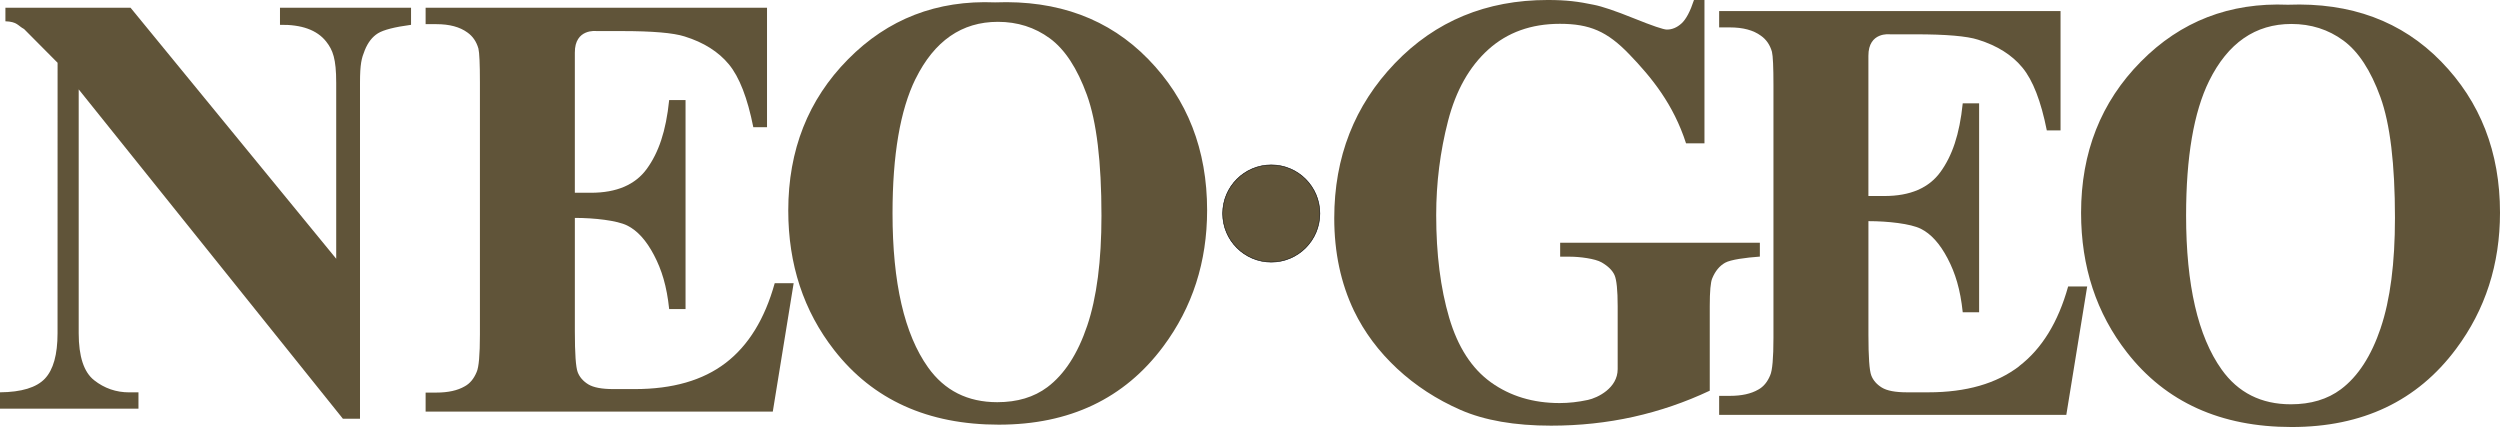
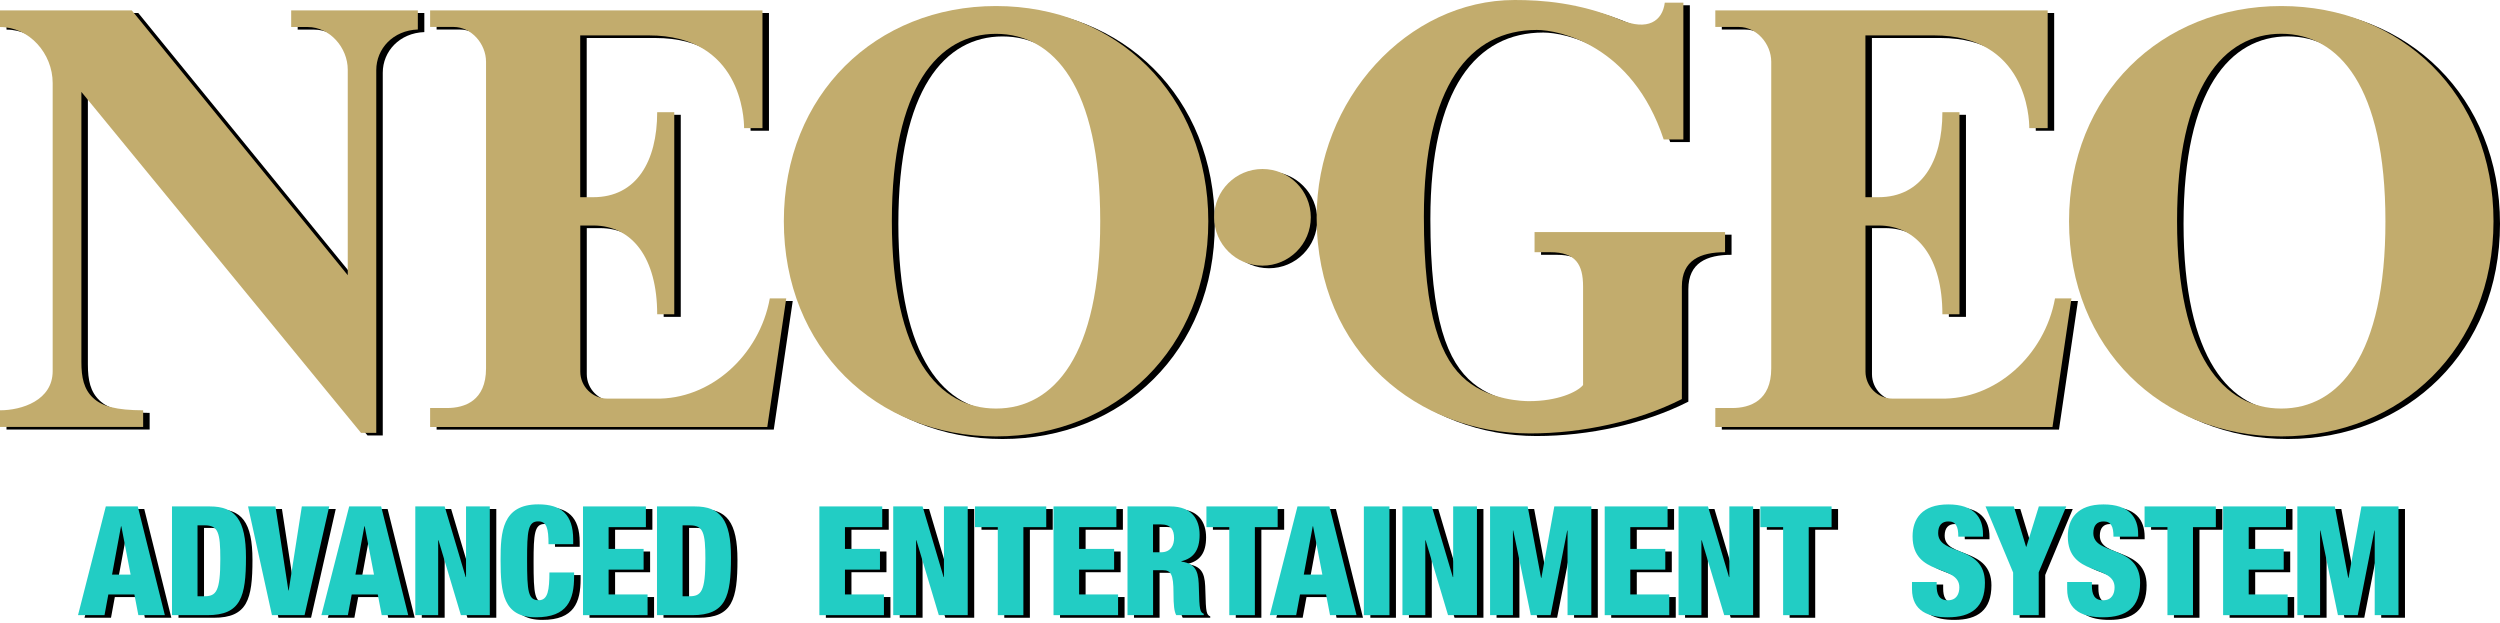
- <svg xmlns="http://www.w3.org/2000/svg" version="1.2" baseProfile="tiny" width="566.929" height="96.834" xml:space="preserve">
-   <g fill="#605439">
-     <path d="M353.812 58.21h2.244c2.096 0 5.68.432 7.157 1.297 1.477.859 2.45 1.824 2.92 2.89.47 1.067.709 3.42.709 7.053v14.266c0 4.305-4.55 6.498-6.74 6.974-2.202.475-4.34.713-6.422.713-6.006 0-11.191-1.563-15.563-4.69-4.365-3.13-7.529-8.02-9.492-14.69-1.959-6.662-2.936-14.405-2.936-23.25 0-7.296.895-14.412 2.685-21.345 1.796-6.934 4.846-12.337 9.155-16.215 4.309-3.874 9.71-5.812 16.193-5.812 6.787 0 10.758 1.718 15.753 6.91 5.109 5.306 10.01 11.336 12.87 20.188h4.179v-32.5h-2.378c-.857 2.604-1.793 4.372-2.816 5.305-1.027.937-2.139 1.403-3.328 1.403-.771 0-3.26-.847-7.463-2.539-4.2-1.694-7.244-2.723-9.118-3.085-3.455-.721-6.14-1.085-10.448-1.085-13.914 0-25.46 4.78-34.638 14.342-9.178 9.569-13.765 21.281-13.765 35.147 0 7.748 1.489 14.75 4.48 21.004 2.345 4.85 5.601 9.207 9.761 13.086 4.162 3.873 8.967 7 14.405 9.385 5.443 2.375 12.283 3.566 20.52 3.566 6.447 0 12.661-.666 18.662-1.998a82.643 82.643 0 0 0 17.326-5.932V69.427c0-3.36.19-5.472.572-6.331.682-1.636 1.65-2.806 2.909-3.513 1.255-.707 4.685-1.165 7.881-1.395v-3.139H353.8v3.139l.013.022z" />
-     <path d="M457.91 83.04c-5.16 3.951-12.03 5.926-20.596 5.926h-4.883c-2.617 0-4.507-.356-5.683-1.076-1.166-.72-1.973-1.641-2.399-2.764-.428-1.123-.643-4.201-.643-9.228V50.149c4.4 0 9.553.573 11.865 1.723 2.311 1.144 4.34 3.385 6.083 6.716 1.75 3.33 2.894 7.008 3.439 12.229h3.713V23.432h-3.713c-.729 7.12-2.404 11.899-5.035 15.546-2.63 3.648-6.871 5.472-12.717 5.472h-3.64V12.666c-.028-5.525 4.895-4.885 4.895-4.885h5.754c6.956 0 11.695.407 14.224 1.219 4.336 1.348 7.692 3.461 10.062 6.339 2.374 2.88 4.211 7.623 5.522 14.236h3.115V2.508h-77.42v3.707h2.441c2.975 0 5.32.629 7.031 1.886 1.22.854 2.055 2.072 2.503 3.643.229.94.342 3.48.342 7.615v57.264c0 4.582-.249 7.414-.747 8.496-.63 1.525-1.535 2.604-2.705 3.234-1.625.945-3.765 1.416-6.421 1.416h-2.444v4.307h78.73l4.732-29.117h-4.318c-2.256 8.105-5.965 14.134-11.13 18.083" />
-     <path d="M518.827 1.072c-13.193-.545-24.313 3.754-33.342 12.907-9.047 9.145-13.556 20.581-13.556 34.291 0 12.215 3.472 22.77 10.423 31.67 8.793 11.258 21.238 16.895 37.338 16.895 16.047 0 28.479-5.902 37.276-17.713 6.64-8.888 9.963-19.2 9.963-30.92 0-13.71-4.455-25.131-13.354-34.26-8.908-9.13-20.48-13.419-34.732-12.87m21.045 73.285c-2.157 6.376-5.166 11.02-9.037 13.918-3.035 2.273-6.818 3.406-11.351 3.406-6.73 0-11.96-2.635-15.705-7.896-5.365-7.532-8.05-19.17-8.05-34.924 0-13.255 1.736-23.419 5.212-30.497 4.266-8.62 10.487-12.93 18.664-12.93 4.443 0 8.37 1.25 11.777 3.746 3.409 2.495 6.214 6.775 8.41 12.83 2.202 6.064 3.301 15.19 3.301 27.406 0 10.256-1.076 18.574-3.234 24.953M226.502 96.302c16.047 0 28.477-5.904 37.276-17.713 6.639-8.899 9.962-19.2 9.962-30.92 0-13.711-4.455-25.13-13.356-34.26-8.906-9.13-20.48-13.417-34.73-12.87-13.193-.543-24.313 3.756-33.342 12.909-9.045 9.144-13.556 20.581-13.556 34.29 0 12.215 3.471 22.77 10.425 31.67 8.79 11.258 21.236 16.895 37.337 16.895M207.626 17.88c4.264-8.62 10.486-12.93 18.668-12.93 4.442 0 8.366 1.247 11.775 3.744 3.408 2.497 6.212 6.775 8.412 12.831 2.2 6.062 3.3 15.19 3.3 27.397 0 10.256-1.077 18.576-3.234 24.953-2.153 6.376-5.166 11.02-9.037 13.925-3.034 2.27-6.818 3.405-11.351 3.405-6.73 0-11.96-2.633-15.708-7.897-5.364-7.533-8.05-19.17-8.05-34.923 0-13.256 1.736-23.419 5.212-30.497" />
-     <path d="M180.004 64.225h-4.321c-2.255 8.104-5.966 14.135-11.127 18.082-5.162 3.951-12.03 5.926-20.588 5.926h-4.884c-2.617 0-4.505-.36-5.681-1.074-1.17-.722-1.973-1.644-2.4-2.766-.428-1.125-.643-4.202-.643-9.23V49.414c4.399 0 9.553.575 11.867 1.724 2.31 1.143 4.34 3.386 6.083 6.716 1.748 3.331 2.894 7.008 3.438 12.23h3.714V22.698h-3.714c-.728 7.117-2.405 11.899-5.036 15.546-2.626 3.649-6.87 5.47-12.715 5.47h-3.64V11.932c-.03-5.526 4.898-4.885 4.898-4.885h5.749c6.961 0 11.705.406 14.235 1.216 4.338 1.348 7.691 3.464 10.063 6.341 2.373 2.879 4.212 7.625 5.524 14.234h3.112V1.749h-77.42v3.73h2.44c2.975 0 5.32.63 7.033 1.884 1.217.854 2.05 2.072 2.5 3.644.227.94.341 3.48.341 7.613v57.265c0 4.582-.247 7.414-.744 8.488-.63 1.526-1.536 2.61-2.702 3.237-1.626.945-3.766 1.416-6.428 1.416h-2.44v4.307h78.73l4.732-29.118.024.01zM31.413 88.977h-2.09c-2.998 0-5.66-.92-7.99-2.762-2.323-1.843-3.487-5.384-3.487-10.64V20.269L77.753 94.95l3.885.006v-76.17c0-4.332.36-5.589 1.074-7.37.714-1.783 1.714-3.07 2.99-3.86 1.278-.788 3.783-1.43 7.51-1.927V1.754h-29.72V5.63c4.9-.09 8.398 1.172 10.472 3.79 1.519 1.94 2.278 3.861 2.278 9.368v39.89L29.605 1.754H1.228v3.074c2.697.09 2.794.993 4.23 1.756l7.601 7.651-.01 61.332c0 4.85-.958 8.282-2.871 10.302C8.263 87.889 4.868 88.92 0 88.966v3.707h31.399v-3.707l.014.011z" />
-     <path stroke="#000" stroke-width=".124" d="M299.304 48.417c0 6.086-4.934 11.018-11.016 11.018-6.087 0-11.02-4.936-11.02-11.018 0-6.087 4.936-11.018 11.02-11.018 6.087 0 11.016 4.934 11.016 11.018z" />
+ <svg xmlns="http://www.w3.org/2000/svg" width="1018.381mm" height="253.577mm" viewBox="0 0 1018.381 253.577" version="1.1" id="svg1">
+   <defs id="defs1" />
+   <g id="g67" style="fill:#000000" transform="translate(2.645833,1.058333)">
+     <g id="g39" transform="scale(0.2645833)" style="fill:#000000">
+       <path class="st1" d="m 643.3,16 h -195 v 25.6 h 25.4 c 34.1,0 61.7,31.8 61.7,65.7 V 423.7 L 202.9,16 H 0 v 25.6 c 45.3,0 81.1,40.9 81.1,86.3 v 443.4 c 0,45.3 -47.8,60.4 -81.1,60.4 v 25.6 h 220.4 v -25.6 c -41.3,-0.2 -63.1,-5.9 -77.2,-19.2 -14.1,-13.4 -17.9,-31.1 -17.9,-55.4 V 141.5 l 430.5,524.9 h 23.5 V 108 c 0,-33.1 25.9,-61.2 64,-62.6 z" id="path7" style="fill:#000000" />
+       <path class="st1" d="m 1185.2,459.4 c -15.9,87.9 -91.7,156.5 -176.7,154.3 h -73.4 c -23,0 -41.7,-18.7 -41.7,-41.7 V 347.2 h 20.1 c 60,0 98.3,50.2 98.3,136.6 h 26.3 V 330.7 322.9 172.7 h -26.3 c 0,76 -32.1,130.9 -98.4,130.9 H 893.3 V 54.5 h 105.5 c 142,0 146.8,126.5 146.8,142.8 h 28.3 V 59.9 16 H 662.2 v 25.5 h 36.1 c 27.6,0 50,26.1 50,53.6 v 472.1 c 0,49.7 -32.6,61 -60.2,61 h -25.9 v 29.2 h 86.1 433 l 29.2,-198 z" id="path8" style="fill:#000000" />
+       <path class="st1" d="m 1533.5,9.3 c -184.6,0 -326.7,135.9 -326.7,331.3 0,195.4 142.2,331.3 326.7,331.3 184.6,0 326.8,-135.9 326.8,-331.3 0,-195.4 -142.2,-331.3 -326.8,-331.3 z m 0,619.7 c -88.7,0 -160.4,-81.2 -160.4,-288.5 0,-207.3 71.9,-288.4 160.4,-288.4 88.7,0 160.4,81.2 160.4,288.5 0.2,207.2 -71.7,288.4 -160.4,288.4 z" id="path36" style="fill:#000000" />
+       <circle class="st1" cx="1943.7" cy="334.6" r="74.4" id="circle36" style="fill:#000000" />
+       <path class="st1" d="m 2362.6,357.3 v 31 h 24.2 c 39.3,0 50.5,19 50.5,52.9 v 151.6 c -9,11 -39.7,24.8 -83,24.8 -8.8,0 -59,-1 -96.5,-31.8 -39.2,-32.2 -65.6,-97.4 -65.6,-252.4 0,-201.8 71,-287.3 173.9,-287.3 33.5,0 147,22.6 195.3,168.6 h 30.3 V 4.1 h -28.6 c -3.6,28.3 -26,44 -68.3,26.4 C 2430.9,4 2373.8,0 2332,0 c -164.6,0 -304.9,152.5 -304.9,334.6 0,209.8 158.4,332.7 328.5,332.7 80.6,0 166.1,-18.6 233.8,-52.9 V 441.2 c 0,-40.6 28.3,-52.9 66.5,-52.9 v -31 z" id="path37" style="fill:#000000" />
+       <path class="st1" d="m 3163.9,459.4 c -15.9,87.9 -91.7,156.5 -176.7,154.3 h -73.4 c -23,0 -41.7,-18.7 -41.7,-41.7 V 347.2 h 20.1 c 60,0 98.3,50.2 98.3,136.6 h 26.3 V 330.7 322.9 172.7 h -26.3 c 0,76 -32.1,130.9 -98.4,130.9 H 2872 V 54.5 h 105.5 c 142,0 146.8,126.5 146.8,142.8 h 28.3 V 59.9 16 h -511.7 v 25.5 h 36.1 c 27.6,0 50,26.1 50,53.6 v 472.1 c 0,49.7 -32.6,61 -60.2,61 h -25.9 v 29.2 h 86.1 433 l 29.2,-198 z" id="path38" style="fill:#000000" />
+       <path class="st1" d="m 3512.2,9.3 c -184.6,0 -326.7,135.9 -326.7,331.3 0,195.4 142.2,331.3 326.7,331.3 C 3696.8,671.9 3839,536 3839,340.6 3839,145.2 3696.8,9.3 3512.2,9.3 Z m 0,619.7 c -88.7,0 -160.4,-81.2 -160.4,-288.5 0,-207.3 71.9,-288.5 160.4,-288.5 88.7,0 160.4,81.2 160.4,288.5 0.2,207.3 -71.7,288.5 -160.4,288.5 z" id="path39" style="fill:#000000" />
+     </g>
+     <g id="g66" transform="scale(0.2645833)" style="fill:#000000">
+       <path class="st2" d="m 162.9,779.7 h 49.2 l 41.7,167.4 H 213 l -6.1,-31.9 h -40.1 l -5.9,31.9 h -40.8 z m 23.9,30.5 h -0.5 l -13.8,74.5 h 28.6 z" id="path40" style="fill:#000000" />
+       <path class="st2" d="m 264.7,779.7 h 58.4 c 38.9,0 55.6,20.2 55.6,78.3 0,60.7 -7.7,89.1 -59.5,89.1 H 264.8 V 779.7 Z M 304.1,918 h 10.5 c 18.3,0 24.6,-7.3 24.6,-57.4 0,-40.8 -3.3,-51.8 -24.1,-51.8 h -11 z" id="path41" style="fill:#000000" />
+       <path class="st2" d="m 381.9,779.7 h 42.2 L 444,909.1 h 0.5 l 20.2,-129.4 h 42.2 l -38,167.4 h -50.2 z" id="path42" style="fill:#000000" />
+       <path class="st2" d="m 537.6,779.7 h 49.2 l 41.7,167.4 h -40.8 l -6.1,-31.9 h -40.1 l -5.9,31.9 h -40.8 z m 23.9,30.5 H 561 l -13.8,74.5 h 28.6 z" id="path43" style="fill:#000000" />
+       <path class="st2" d="m 639.4,779.7 h 45.2 L 717,888.5 h 0.5 V 779.7 h 36.6 V 947.1 H 709.6 L 675.1,831.8 h -0.5 v 115.3 h -35.2 z" id="path44" style="fill:#000000" />
+       <path class="st2" d="m 844.5,837.9 c 0,-24.4 -2.8,-35.2 -15.9,-35.2 -15.7,0 -17.1,15 -17.1,58.8 0,49.7 1.6,62.6 18,62.6 14.5,0 16.2,-16.6 16.4,-42.7 h 38 v 5.9 c 0,36.1 -10.1,63.1 -58.8,63.1 -50.4,0 -54.4,-37.7 -54.4,-88.1 0,-42.9 2.3,-85.8 58.1,-85.8 34.7,0 53.7,15 53.7,54.4 v 7 z" id="path45" style="fill:#000000" />
+       <path class="st2" d="m 897.6,779.7 h 96.8 v 31.9 H 937 v 33.5 h 53.9 V 877 H 937 v 38.2 h 60 v 31.9 h -99.4 z" id="path46" style="fill:#000000" />
+       <path class="st2" d="m 1011.4,779.7 h 58.4 c 38.9,0 55.6,20.2 55.6,78.3 0,60.7 -7.7,89.1 -59.5,89.1 h -54.4 V 779.7 Z m 39.4,138.3 h 10.6 c 18.3,0 24.6,-7.3 24.6,-57.4 0,-40.8 -3.3,-51.8 -24.1,-51.8 h -11 V 918 Z" id="path47" style="fill:#000000" />
+       <path class="st2" d="m 1261.5,779.7 h 96.8 v 31.9 h -57.4 v 33.5 h 53.9 V 877 h -53.9 v 38.2 h 60 v 31.9 h -99.4 z" id="path48" style="fill:#000000" />
+       <path class="st2" d="m 1375.2,779.7 h 45.2 l 32.4,108.8 h 0.5 V 779.7 h 36.6 v 167.4 h -44.5 l -34.5,-115.3 h -0.5 v 115.3 h -35.2 z" id="path49" style="fill:#000000" />
+       <path class="st2" d="m 1536.3,811.6 h -35.2 v -31.9 h 109.7 v 31.9 h -35.2 v 135.5 h -39.4 V 811.6 Z" id="path50" style="fill:#000000" />
+       <path class="st2" d="m 1622,779.7 h 96.8 v 31.9 h -57.4 v 33.5 h 53.9 V 877 h -53.9 v 38.2 h 60 v 31.9 H 1622 Z" id="path51" style="fill:#000000" />
+       <path class="st2" d="m 1735.8,779.7 h 66.1 c 33.5,0 45,20.6 45,43.6 0,24.4 -9.8,36.3 -28.1,40.8 v 0.5 c 25.1,3.5 26.5,19.2 27,41.7 0.7,33.1 1.9,36.3 7.5,38.7 v 2.1 h -42.4 c -3,-5.6 -4.2,-15 -4.2,-34 0,-29.1 -4,-35.2 -16.4,-35.2 h -15 v 69.2 h -39.4 V 779.7 Z m 39.4,70.6 h 12.2 c 15.9,0 20.2,-12 20.2,-21.8 0,-12.7 -4.7,-21.1 -20.4,-21.1 h -12 z" id="path52" style="fill:#000000" />
+       <path class="st2" d="m 1892.6,811.6 h -35.2 v -31.9 h 109.7 v 31.9 H 1932 v 135.5 h -39.4 z" id="path53" style="fill:#000000" />
+       <path class="st2" d="m 1997.6,779.7 h 49.2 l 41.7,167.4 h -40.8 l -6.1,-31.9 h -40.1 l -5.9,31.9 H 1955 Z m 24,30.5 h -0.5 l -13.8,74.5 h 28.6 z" id="path54" style="fill:#000000" />
+       <path class="st2" d="m 2099.8,779.7 h 39.4 v 167.4 h -39.4 z" id="path55" style="fill:#000000" />
+       <path class="st2" d="m 2159.2,779.7 h 45.2 l 32.4,108.8 h 0.5 V 779.7 h 36.6 v 167.4 h -44.5 l -34.5,-115.3 h -0.5 v 115.3 h -35.2 z" id="path56" style="fill:#000000" />
+       <path class="st2" d="m 2294.3,779.7 h 57.7 l 20.6,110 h 0.5 l 19.9,-110 h 57 v 167.4 h -36.6 V 816.8 h -0.5 l -25.6,130.3 h -30.5 l -27,-130.3 h -0.5 v 130.3 h -35.2 V 779.7 Z" id="path57" style="fill:#000000" />
+       <path class="st2" d="m 2470.6,779.7 h 96.8 v 31.9 H 2510 v 33.5 h 53.9 V 877 H 2510 v 38.2 h 60 v 31.9 h -99.4 z" id="path58" style="fill:#000000" />
+       <path class="st2" d="m 2584.4,779.7 h 45.2 l 32.4,108.8 h 0.5 V 779.7 h 36.6 v 167.4 h -44.5 L 2620,831.8 h -0.5 v 115.3 h -35.2 V 779.7 Z" id="path59" style="fill:#000000" />
+       <path class="st2" d="m 2745.4,811.6 h -35.2 v -31.9 h 109.7 v 31.9 h -35.2 v 135.5 h -39.4 V 811.6 Z" id="path60" style="fill:#000000" />
+       <path class="st2" d="m 2981.7,896 v 5.9 c 0,12.7 3.5,22.3 17.1,22.3 13.8,0 17.8,-10.3 17.8,-19.9 0,-36.1 -72,-15.9 -72,-78.5 0,-26.7 14.3,-49.2 54.9,-49.2 39.4,0 53.5,19.9 53.5,45.7 v 4 h -38 c 0,-8 -0.9,-13.8 -3.3,-17.6 -2.3,-4 -6.1,-5.9 -12,-5.9 -9.8,0 -15.7,5.9 -15.7,18 0,34.9 72,17.3 72,76.4 0,38 -21.1,53.2 -57.2,53.2 -28.6,0 -55.1,-8.7 -55.1,-43.6 V 896 Z" id="path61" style="fill:#000000" />
+       <path class="st2" d="m 3099.3,881.2 -42.4,-101.5 h 43.6 l 18.8,62.1 h 0.5 l 19.2,-62.1 h 42.2 l -42.4,101.5 v 65.9 h -39.4 v -65.9 z" id="path62" style="fill:#000000" />
+       <path class="st2" d="m 3220.7,896 v 5.9 c 0,12.7 3.5,22.3 17.1,22.3 13.8,0 17.8,-10.3 17.8,-19.9 0,-36.1 -72,-15.9 -72,-78.5 0,-26.7 14.3,-49.2 54.9,-49.2 39.4,0 53.4,19.9 53.4,45.7 v 4 h -38 c 0,-8 -0.9,-13.8 -3.3,-17.6 -2.3,-4 -6.1,-5.9 -12,-5.9 -9.8,0 -15.7,5.9 -15.7,18 0,34.9 72,17.3 72,76.4 0,38 -21.1,53.2 -57.2,53.2 -28.6,0 -55.1,-8.7 -55.1,-43.6 V 896 Z" id="path63" style="fill:#000000" />
+       <path class="st2" d="m 3337,811.6 h -35.2 v -31.9 h 109.7 v 31.9 h -35.2 V 947.1 H 3337 Z" id="path64" style="fill:#000000" />
+       <path class="st2" d="m 3422.7,779.7 h 96.8 v 31.9 h -57.4 v 33.5 H 3516 V 877 h -53.9 v 38.2 h 60 v 31.9 h -99.4 z" id="path65" style="fill:#000000" />
+       <path class="st2" d="m 3537,779.7 h 57.7 l 20.6,110 h 0.5 l 19.9,-110 h 57 v 167.4 h -36.6 V 816.8 h -0.5 L 3630,947.1 h -30.5 l -27,-130.3 h -0.5 v 130.3 h -35 z" id="path66" style="fill:#000000" />
+     </g>
+   </g>
+   <g id="g1" style="display:inline">
+     <g id="g9" transform="scale(0.2645833)">
+       <path class="st1" d="m 643.3,16 h -195 v 25.6 h 25.4 c 34.1,0 61.7,31.8 61.7,65.7 V 423.7 L 202.9,16 H 0 v 25.6 c 45.3,0 81.1,40.9 81.1,86.3 v 443.4 c 0,45.3 -47.8,60.4 -81.1,60.4 v 25.6 h 220.4 v -25.6 c -41.3,-0.2 -63.1,-5.9 -77.2,-19.2 -14.1,-13.4 -17.9,-31.1 -17.9,-55.4 V 141.5 l 430.5,524.9 h 23.5 V 108 c 0,-33.1 25.9,-61.2 64,-62.6 z" id="path1" style="fill:#c2ac6d" />
+       <path class="st1" d="m 1185.2,459.4 c -15.9,87.9 -91.7,156.5 -176.7,154.3 h -73.4 c -23,0 -41.7,-18.7 -41.7,-41.7 V 347.2 h 20.1 c 60,0 98.3,50.2 98.3,136.6 h 26.3 V 330.7 322.9 172.7 h -26.3 c 0,76 -32.1,130.9 -98.4,130.9 H 893.3 V 54.5 h 105.5 c 142,0 146.8,126.5 146.8,142.8 h 28.3 V 59.9 16 H 662.2 v 25.5 h 36.1 c 27.6,0 50,26.1 50,53.6 v 472.1 c 0,49.7 -32.6,61 -60.2,61 h -25.9 v 29.2 h 86.1 433 l 29.2,-198 z" id="path3" style="fill:#c2ac6d" />
+       <path class="st1" d="m 1533.5,9.3 c -184.6,0 -326.7,135.9 -326.7,331.3 0,195.4 142.2,331.3 326.7,331.3 184.6,0 326.8,-135.9 326.8,-331.3 0,-195.4 -142.2,-331.3 -326.8,-331.3 z m 0,619.7 c -88.7,0 -160.4,-81.2 -160.4,-288.5 0,-207.3 71.9,-288.4 160.4,-288.4 88.7,0 160.4,81.2 160.4,288.5 0.2,207.2 -71.7,288.4 -160.4,288.4 z" id="path4" style="fill:#c2ac6d" />
+       <circle class="st1" cx="1943.7" cy="334.6" r="74.4" id="circle1" style="fill:#c2ac6d" />
+       <path class="st1" d="m 2362.6,357.3 v 31 h 24.2 c 39.3,0 50.5,19 50.5,52.9 v 151.6 c -9,11 -39.7,24.8 -83,24.8 -8.8,0 -59,-1 -96.5,-31.8 -39.2,-32.2 -65.6,-97.4 -65.6,-252.4 0,-201.8 71,-287.3 173.9,-287.3 33.5,0 147,22.6 195.3,168.6 h 30.3 V 4.1 h -28.6 c -3.6,28.3 -26,44 -68.3,26.4 C 2430.9,4 2373.8,0 2332,0 c -164.6,0 -304.9,152.5 -304.9,334.6 0,209.8 158.4,332.7 328.5,332.7 80.6,0 166.1,-18.6 233.8,-52.9 V 441.2 c 0,-40.6 28.3,-52.9 66.5,-52.9 v -31 z" id="path2" style="fill:#c2ac6d" />
+       <path class="st1" d="m 3163.9,459.4 c -15.9,87.9 -91.7,156.5 -176.7,154.3 h -73.4 c -23,0 -41.7,-18.7 -41.7,-41.7 V 347.2 h 20.1 c 60,0 98.3,50.2 98.3,136.6 h 26.3 V 330.7 322.9 172.7 h -26.3 c 0,76 -32.1,130.9 -98.4,130.9 H 2872 V 54.5 h 105.5 c 142,0 146.8,126.5 146.8,142.8 h 28.3 V 59.9 16 h -511.7 v 25.5 h 36.1 c 27.6,0 50,26.1 50,53.6 v 472.1 c 0,49.7 -32.6,61 -60.2,61 h -25.9 v 29.2 h 86.1 433 l 29.2,-198 z" id="path5" style="fill:#c2ac6d" />
+       <path class="st1" d="m 3512.2,9.3 c -184.6,0 -326.7,135.9 -326.7,331.3 0,195.4 142.2,331.3 326.7,331.3 C 3696.8,671.9 3839,536 3839,340.6 3839,145.2 3696.8,9.3 3512.2,9.3 Z m 0,619.7 c -88.7,0 -160.4,-81.2 -160.4,-288.5 0,-207.3 71.9,-288.5 160.4,-288.5 88.7,0 160.4,81.2 160.4,288.5 0.2,207.3 -71.7,288.5 -160.4,288.5 z" id="path6" style="fill:#c2ac6d" />
+     </g>
+     <g id="g36" transform="scale(0.2645833)">
+       <path class="st2" d="m 162.9,779.7 h 49.2 l 41.7,167.4 H 213 l -6.1,-31.9 h -40.1 l -5.9,31.9 h -40.8 z m 23.9,30.5 h -0.5 l -13.8,74.5 h 28.6 z" id="path9" style="fill:#22cdc4" />
+       <path class="st2" d="m 264.7,779.7 h 58.4 c 38.9,0 55.6,20.2 55.6,78.3 0,60.7 -7.7,89.1 -59.5,89.1 H 264.8 V 779.7 Z M 304.1,918 h 10.5 c 18.3,0 24.6,-7.3 24.6,-57.4 0,-40.8 -3.3,-51.8 -24.1,-51.8 h -11 z" id="path10" style="fill:#22cdc4" />
+       <path class="st2" d="m 381.9,779.7 h 42.2 L 444,909.1 h 0.5 l 20.2,-129.4 h 42.2 l -38,167.4 h -50.2 z" id="path11" style="fill:#22cdc4" />
+       <path class="st2" d="m 537.6,779.7 h 49.2 l 41.7,167.4 h -40.8 l -6.1,-31.9 h -40.1 l -5.9,31.9 h -40.8 z m 23.9,30.5 H 561 l -13.8,74.5 h 28.6 z" id="path12" style="fill:#22cdc4" />
+       <path class="st2" d="m 639.4,779.7 h 45.2 L 717,888.5 h 0.5 V 779.7 h 36.6 V 947.1 H 709.6 L 675.1,831.8 h -0.5 v 115.3 h -35.2 z" id="path13" style="fill:#22cdc4" />
+       <path class="st2" d="m 844.5,837.9 c 0,-24.4 -2.8,-35.2 -15.9,-35.2 -15.7,0 -17.1,15 -17.1,58.8 0,49.7 1.6,62.6 18,62.6 14.5,0 16.2,-16.6 16.4,-42.7 h 38 v 5.9 c 0,36.1 -10.1,63.1 -58.8,63.1 -50.4,0 -54.4,-37.7 -54.4,-88.1 0,-42.9 2.3,-85.8 58.1,-85.8 34.7,0 53.7,15 53.7,54.4 v 7 z" id="path14" style="fill:#22cdc4" />
+       <path class="st2" d="m 897.6,779.7 h 96.8 v 31.9 H 937 v 33.5 h 53.9 V 877 H 937 v 38.2 h 60 v 31.9 h -99.4 z" id="path15" style="fill:#22cdc4" />
+       <path class="st2" d="m 1011.4,779.7 h 58.4 c 38.9,0 55.6,20.2 55.6,78.3 0,60.7 -7.7,89.1 -59.5,89.1 h -54.4 V 779.7 Z m 39.4,138.3 h 10.6 c 18.3,0 24.6,-7.3 24.6,-57.4 0,-40.8 -3.3,-51.8 -24.1,-51.8 h -11 V 918 Z" id="path16" style="fill:#22cdc4" />
+       <path class="st2" d="m 1261.5,779.7 h 96.8 v 31.9 h -57.4 v 33.5 h 53.9 V 877 h -53.9 v 38.2 h 60 v 31.9 h -99.4 z" id="path17" style="fill:#22cdc4" />
+       <path class="st2" d="m 1375.2,779.7 h 45.2 l 32.4,108.8 h 0.5 V 779.7 h 36.6 v 167.4 h -44.5 l -34.5,-115.3 h -0.5 v 115.3 h -35.2 z" id="path18" style="fill:#22cdc4" />
+       <path class="st2" d="m 1536.3,811.6 h -35.2 v -31.9 h 109.7 v 31.9 h -35.2 v 135.5 h -39.4 V 811.6 Z" id="path19" style="fill:#22cdc4" />
+       <path class="st2" d="m 1622,779.7 h 96.8 v 31.9 h -57.4 v 33.5 h 53.9 V 877 h -53.9 v 38.2 h 60 v 31.9 H 1622 Z" id="path20" style="fill:#22cdc4" />
+       <path class="st2" d="m 1735.8,779.7 h 66.1 c 33.5,0 45,20.6 45,43.6 0,24.4 -9.8,36.3 -28.1,40.8 v 0.5 c 25.1,3.5 26.5,19.2 27,41.7 0.7,33.1 1.9,36.3 7.5,38.7 v 2.1 h -42.4 c -3,-5.6 -4.2,-15 -4.2,-34 0,-29.1 -4,-35.2 -16.4,-35.2 h -15 v 69.2 h -39.4 V 779.7 Z m 39.4,70.6 h 12.2 c 15.9,0 20.2,-12 20.2,-21.8 0,-12.7 -4.7,-21.1 -20.4,-21.1 h -12 z" id="path21" style="fill:#22cdc4" />
+       <path class="st2" d="m 1892.6,811.6 h -35.2 v -31.9 h 109.7 v 31.9 H 1932 v 135.5 h -39.4 z" id="path22" style="fill:#22cdc4" />
+       <path class="st2" d="m 1997.6,779.7 h 49.2 l 41.7,167.4 h -40.8 l -6.1,-31.9 h -40.1 l -5.9,31.9 H 1955 Z m 24,30.5 h -0.5 l -13.8,74.5 h 28.6 z" id="path23" style="fill:#22cdc4" />
+       <path class="st2" d="m 2099.8,779.7 h 39.4 v 167.4 h -39.4 z" id="path24" style="fill:#22cdc4" />
+       <path class="st2" d="m 2159.2,779.7 h 45.2 l 32.4,108.8 h 0.5 V 779.7 h 36.6 v 167.4 h -44.5 l -34.5,-115.3 h -0.5 v 115.3 h -35.2 z" id="path25" style="fill:#22cdc4" />
+       <path class="st2" d="m 2294.3,779.7 h 57.7 l 20.6,110 h 0.5 l 19.9,-110 h 57 v 167.4 h -36.6 V 816.8 h -0.5 l -25.6,130.3 h -30.5 l -27,-130.3 h -0.5 v 130.3 h -35.2 V 779.7 Z" id="path26" style="fill:#22cdc4" />
+       <path class="st2" d="m 2470.6,779.7 h 96.8 v 31.9 H 2510 v 33.5 h 53.9 V 877 H 2510 v 38.2 h 60 v 31.9 h -99.4 z" id="path27" style="fill:#22cdc4" />
+       <path class="st2" d="m 2584.4,779.7 h 45.2 l 32.4,108.8 h 0.5 V 779.7 h 36.6 v 167.4 h -44.5 L 2620,831.8 h -0.5 v 115.3 h -35.2 V 779.7 Z" id="path28" style="fill:#22cdc4" />
+       <path class="st2" d="m 2745.4,811.6 h -35.2 v -31.9 h 109.7 v 31.9 h -35.2 v 135.5 h -39.4 V 811.6 Z" id="path29" style="fill:#22cdc4" />
+       <path class="st2" d="m 2981.7,896 v 5.9 c 0,12.7 3.5,22.3 17.1,22.3 13.8,0 17.8,-10.3 17.8,-19.9 0,-36.1 -72,-15.9 -72,-78.5 0,-26.7 14.3,-49.2 54.9,-49.2 39.4,0 53.5,19.9 53.5,45.7 v 4 h -38 c 0,-8 -0.9,-13.8 -3.3,-17.6 -2.3,-4 -6.1,-5.9 -12,-5.9 -9.8,0 -15.7,5.9 -15.7,18 0,34.9 72,17.3 72,76.4 0,38 -21.1,53.2 -57.2,53.2 -28.6,0 -55.1,-8.7 -55.1,-43.6 V 896 Z" id="path30" style="fill:#22cdc4" />
+       <path class="st2" d="m 3099.3,881.2 -42.4,-101.5 h 43.6 l 18.8,62.1 h 0.5 l 19.2,-62.1 h 42.2 l -42.4,101.5 v 65.9 h -39.4 v -65.9 z" id="path31" style="fill:#22cdc4" />
+       <path class="st2" d="m 3220.7,896 v 5.9 c 0,12.7 3.5,22.3 17.1,22.3 13.8,0 17.8,-10.3 17.8,-19.9 0,-36.1 -72,-15.9 -72,-78.5 0,-26.7 14.3,-49.2 54.9,-49.2 39.4,0 53.4,19.9 53.4,45.7 v 4 h -38 c 0,-8 -0.9,-13.8 -3.3,-17.6 -2.3,-4 -6.1,-5.9 -12,-5.9 -9.8,0 -15.7,5.9 -15.7,18 0,34.9 72,17.3 72,76.4 0,38 -21.1,53.2 -57.2,53.2 -28.6,0 -55.1,-8.7 -55.1,-43.6 V 896 Z" id="path32" style="fill:#22cdc4" />
+       <path class="st2" d="m 3337,811.6 h -35.2 v -31.9 h 109.7 v 31.9 h -35.2 V 947.1 H 3337 Z" id="path33" style="fill:#22cdc4" />
+       <path class="st2" d="m 3422.7,779.7 h 96.8 v 31.9 h -57.4 v 33.5 H 3516 V 877 h -53.9 v 38.2 h 60 v 31.9 h -99.4 z" id="path34" style="fill:#22cdc4" />
+       <path class="st2" d="m 3537,779.7 h 57.7 l 20.6,110 h 0.5 l 19.9,-110 h 57 v 167.4 h -36.6 V 816.8 h -0.5 L 3630,947.1 h -30.5 l -27,-130.3 h -0.5 v 130.3 h -35 z" id="path35" style="fill:#22cdc4" />
+     </g>
  </g>
</svg>
